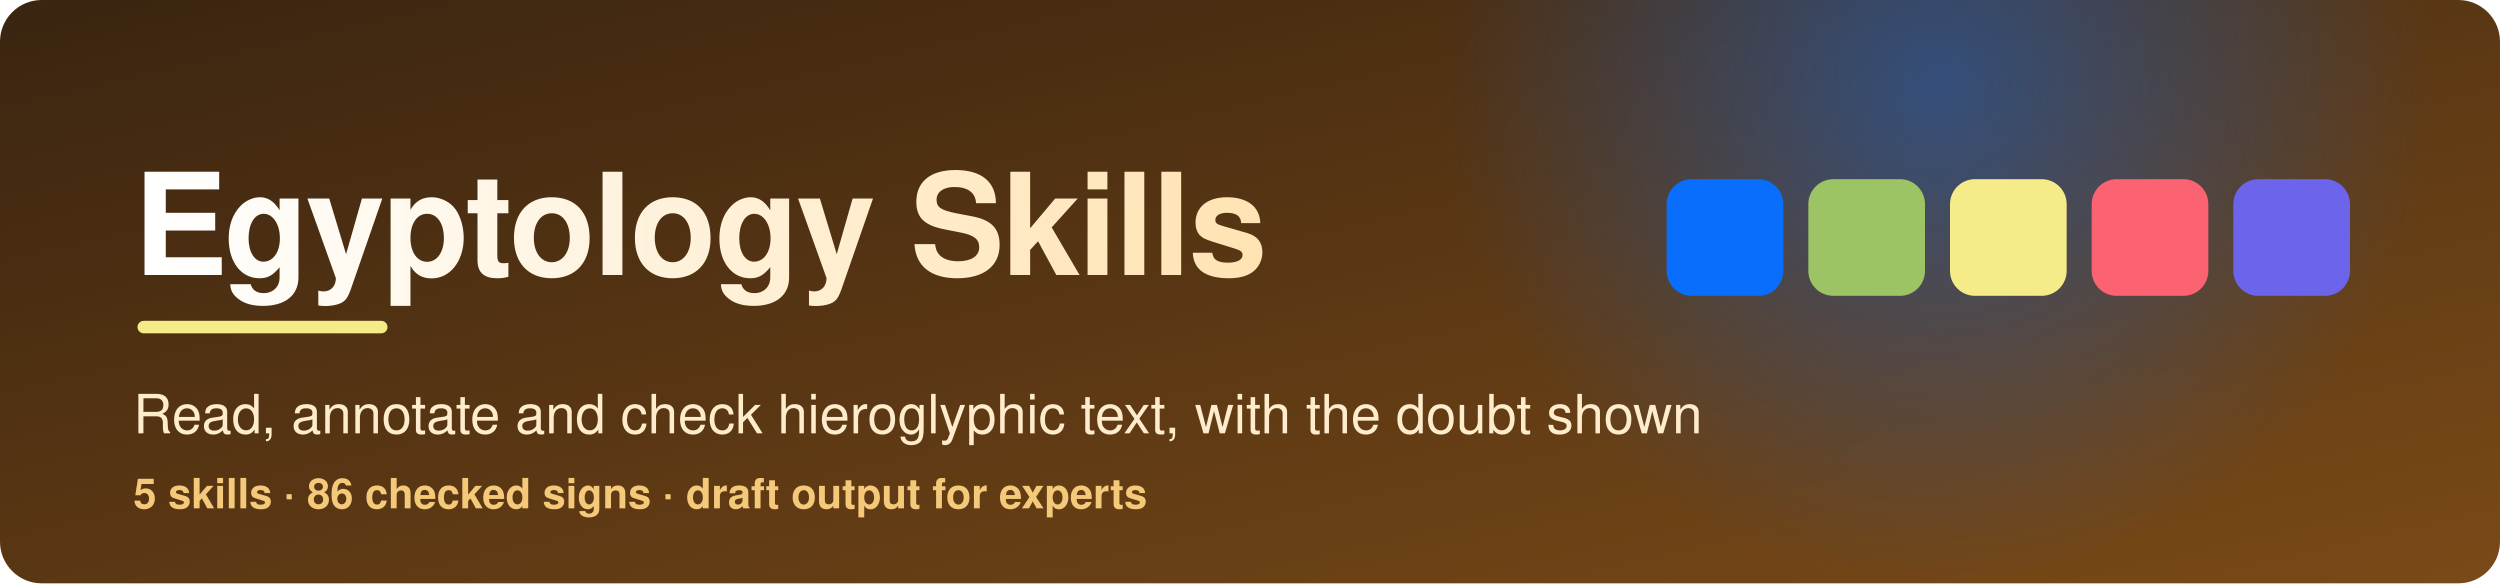
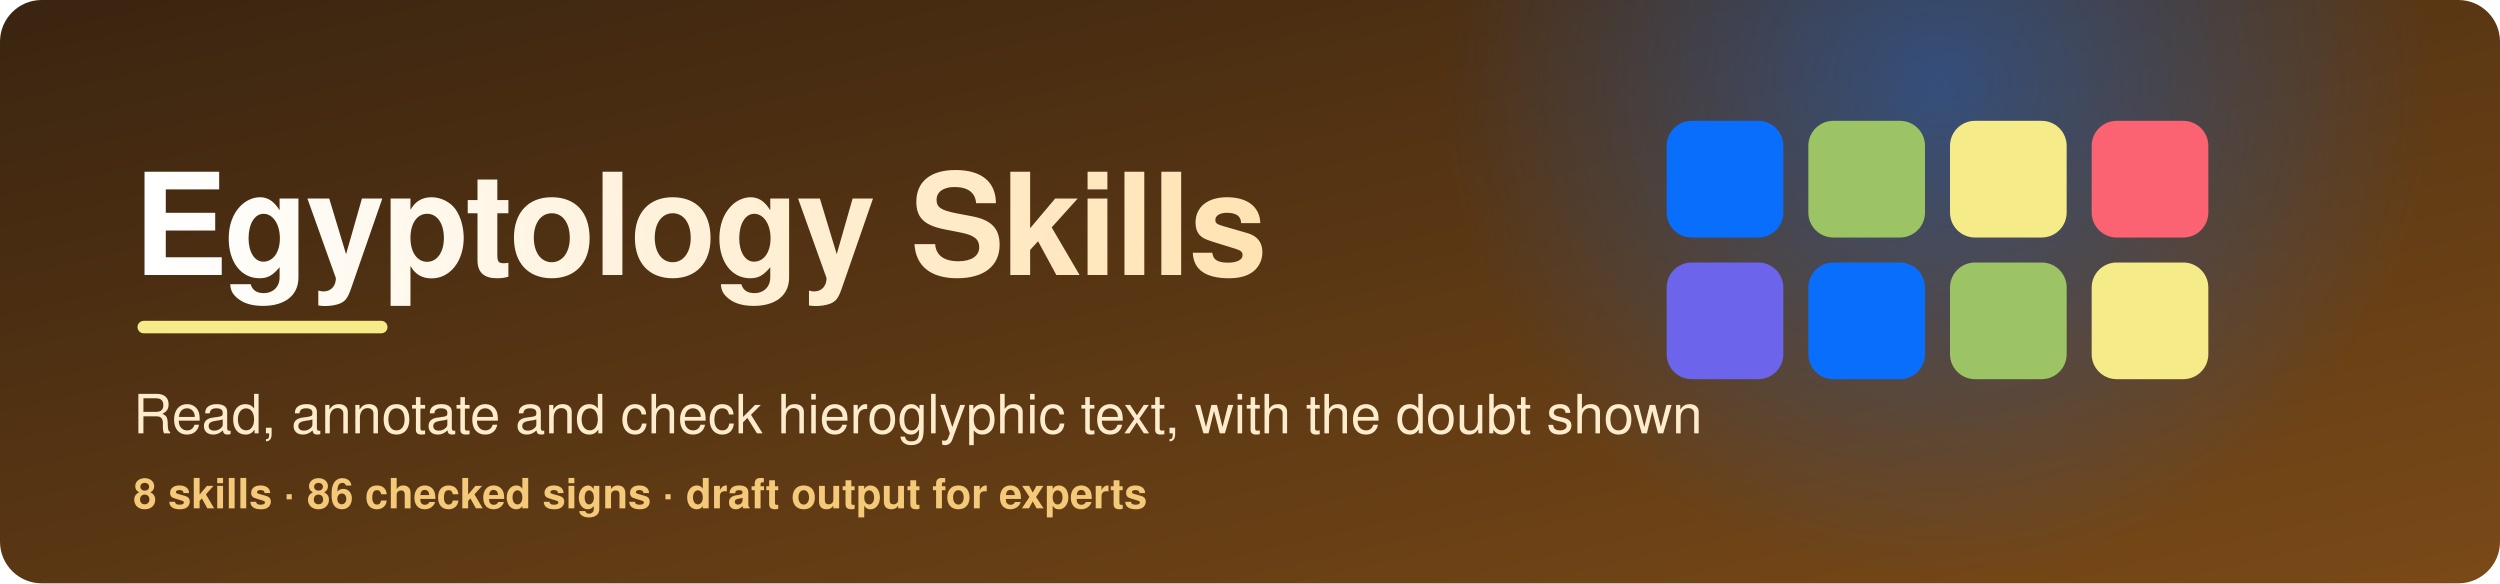
<svg xmlns="http://www.w3.org/2000/svg" width="1200" height="280" viewBox="0 0 1200 280" role="img" aria-labelledby="t d">
  <defs>
    <linearGradient id="bg" x1="0" y1="0" x2="1" y2="1">
      <stop offset="0" stop-color="#3a2410" />
      <stop offset="1" stop-color="#7a4a17" />
    </linearGradient>
    <linearGradient id="word" x1="0" y1="0" x2="1" y2="0">
      <stop offset="0" stop-color="#ffffff" />
      <stop offset="1" stop-color="#ffe3b3" />
    </linearGradient>
    <radialGradient id="glowA" cx="0.5" cy="0.5" r="0.5">
      <stop offset="0" stop-color="#096efb" stop-opacity="0.45" />
      <stop offset="1" stop-color="#096efb" stop-opacity="0" />
    </radialGradient>
  </defs>
  <rect width="1200" height="280" rx="20" fill="url(#bg)" />
  <circle cx="930" cy="40" r="240" fill="url(#glowA)" />
  <g font-family="-apple-system, 'Segoe UI', Helvetica, Arial, sans-serif">
    <text x="64" y="132" font-size="68" font-weight="800" fill="url(#word)" letter-spacing="-1.2">Egyptology Skills</text>
    <rect x="66" y="154" width="120" height="6" rx="3" fill="#f5eb89" />
    <text x="64" y="208" font-size="26" fill="#ffeccc">Read, annotate and check hieroglyphic text, with the doubt shown</text>
-     <text x="64" y="244" font-size="20" font-weight="600" fill="#f5c97a">5 skills  ·  86 checked signs  ·  draft output for experts</text>
+     <text x="64" y="244" font-size="20" font-weight="600" fill="#f5c97a">8 skills  ·  86 checked signs  ·  draft output for experts</text>
  </g>
  <g>
-     <rect x="800" y="86" width="56" height="56" rx="12" fill="#096efb" />
-     <rect x="868" y="86" width="56" height="56" rx="12" fill="#9cc464" />
-     <rect x="936" y="86" width="56" height="56" rx="12" fill="#f5eb89" />
-     <rect x="1004" y="86" width="56" height="56" rx="12" fill="#fb6373" />
-     <rect x="1072" y="86" width="56" height="56" rx="12" fill="#6c64eb" />
+     <rect x="800" y="58" width="56" height="56" rx="12" fill="#096efb" />
+     <rect x="868" y="58" width="56" height="56" rx="12" fill="#9cc464" />
+     <rect x="936" y="58" width="56" height="56" rx="12" fill="#f5eb89" />
+     <rect x="1004" y="58" width="56" height="56" rx="12" fill="#fb6373" />
+     <rect x="800" y="126" width="56" height="56" rx="12" fill="#6c64eb" />
+     <rect x="868" y="126" width="56" height="56" rx="12" fill="#096efb" />
+     <rect x="936" y="126" width="56" height="56" rx="12" fill="#9cc464" />
+     <rect x="1004" y="126" width="56" height="56" rx="12" fill="#f5eb89" />
  </g>
</svg>
